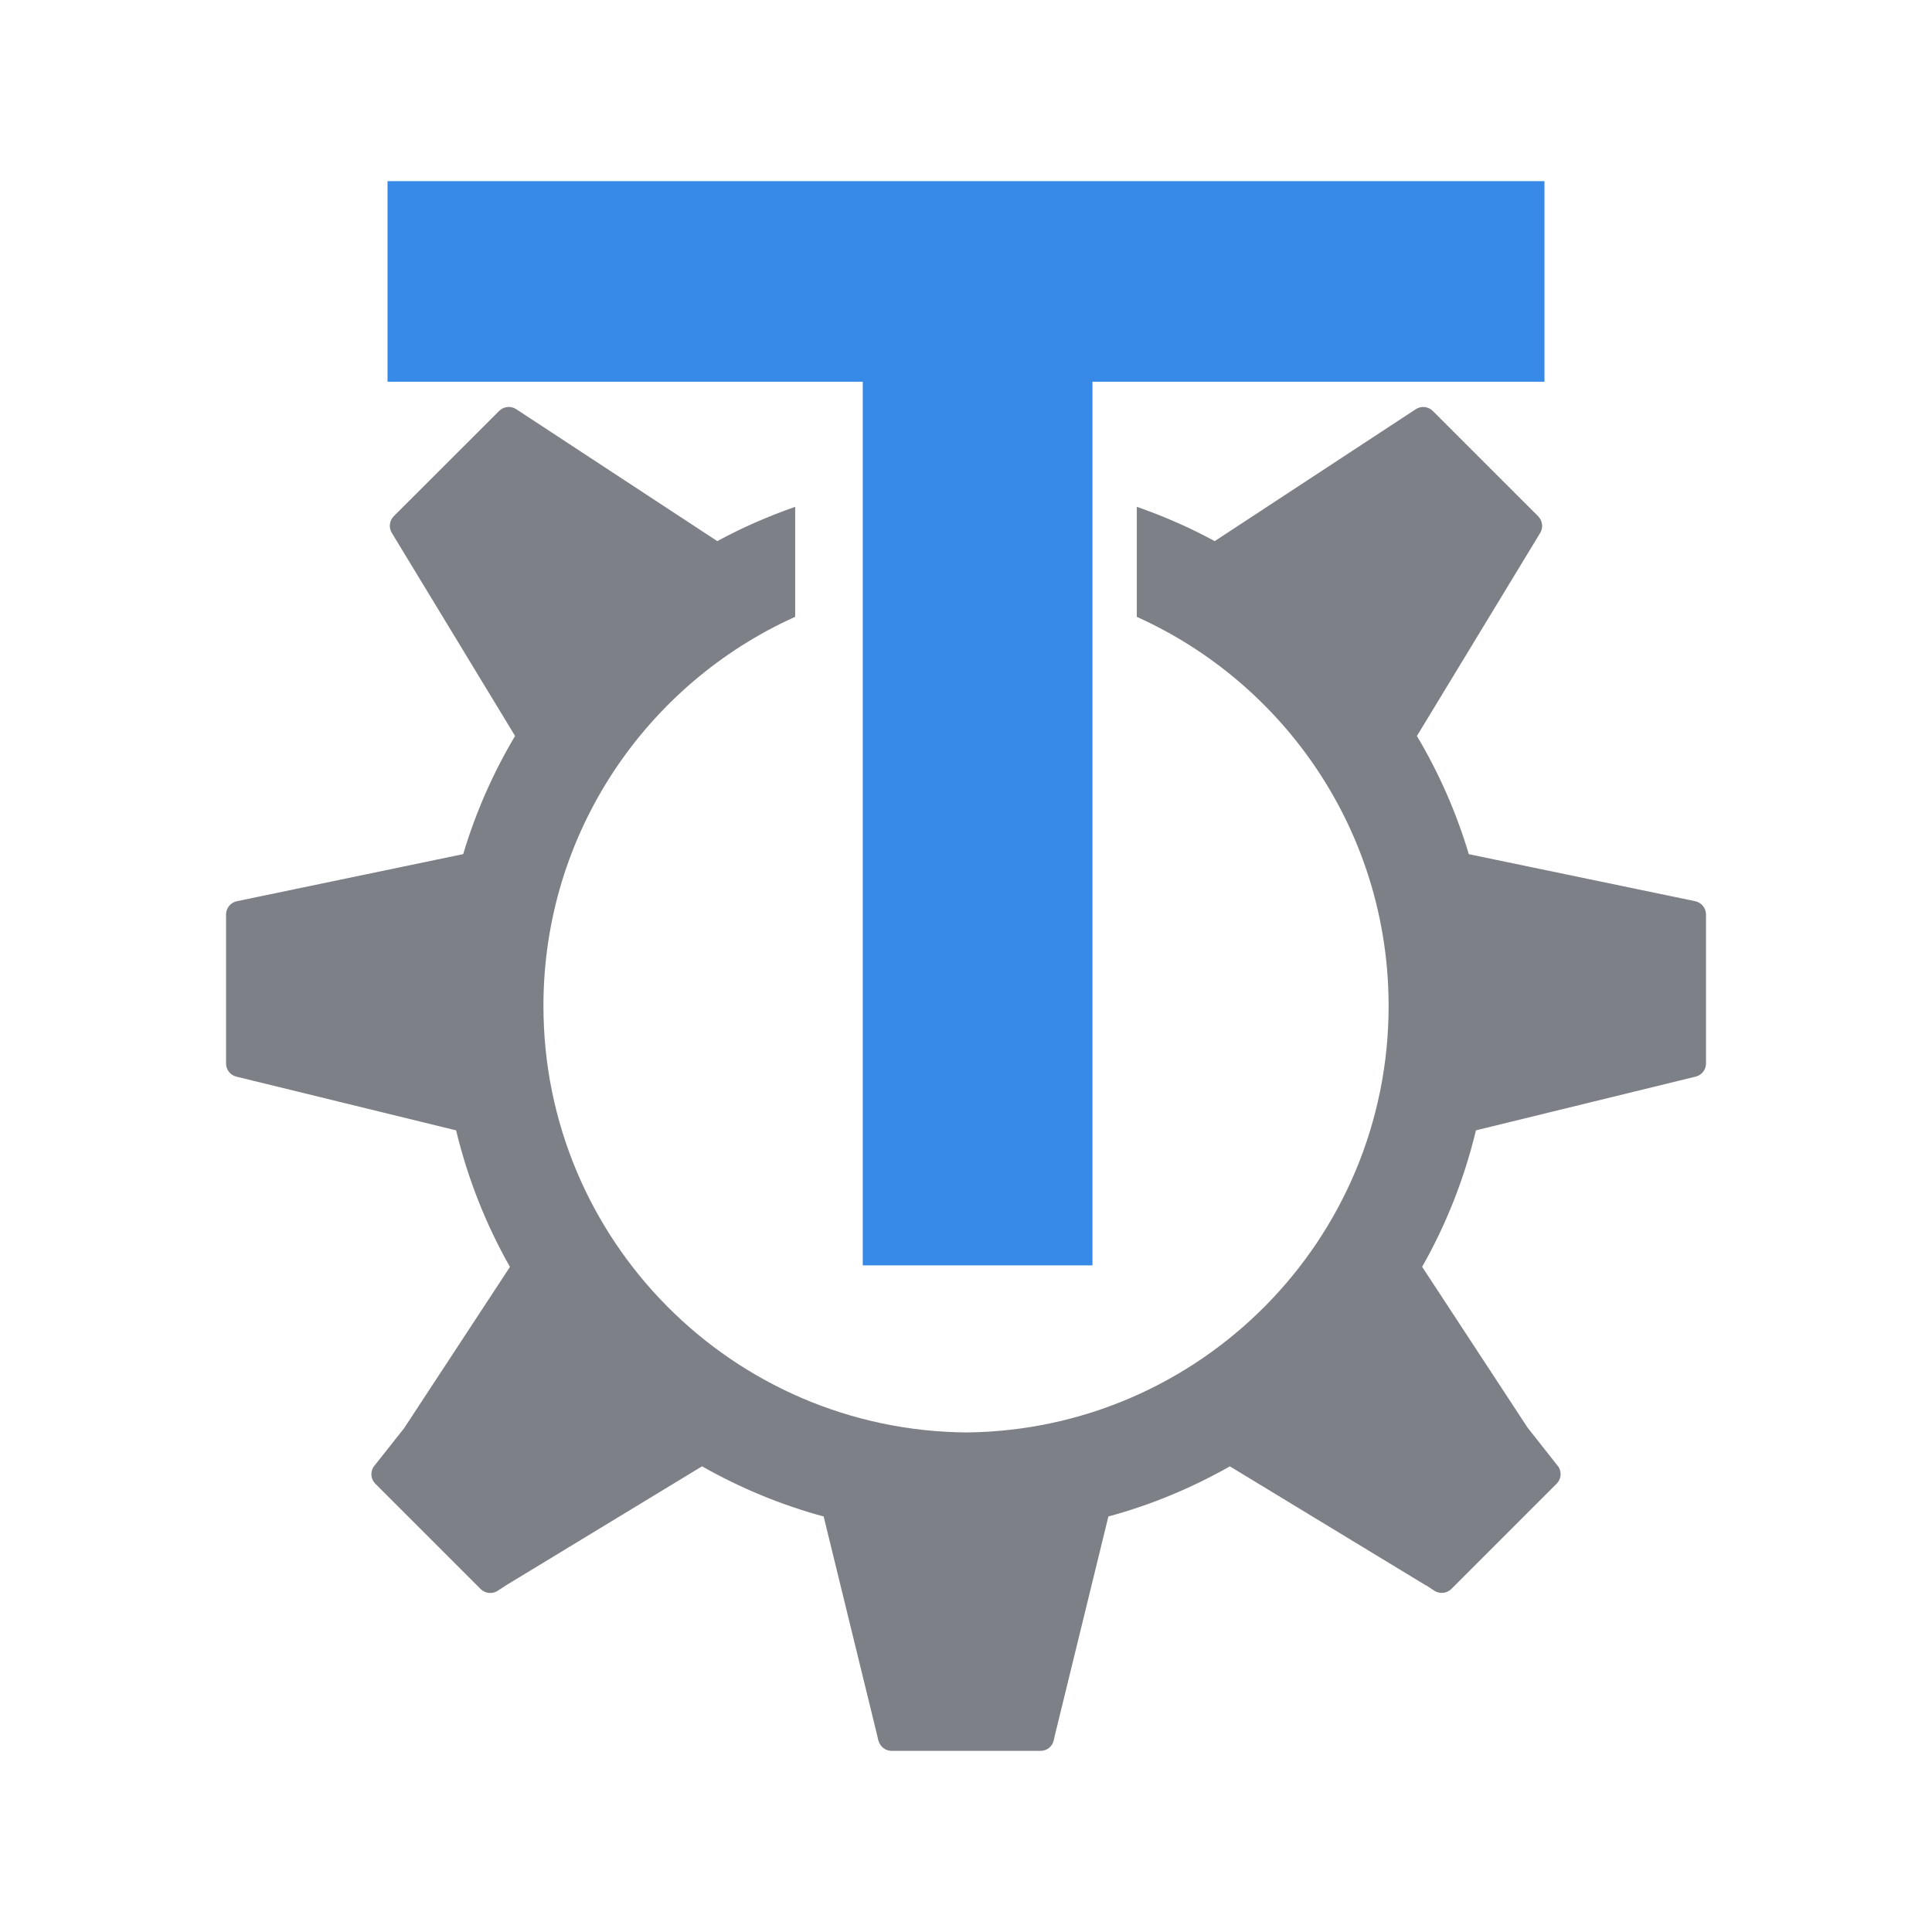
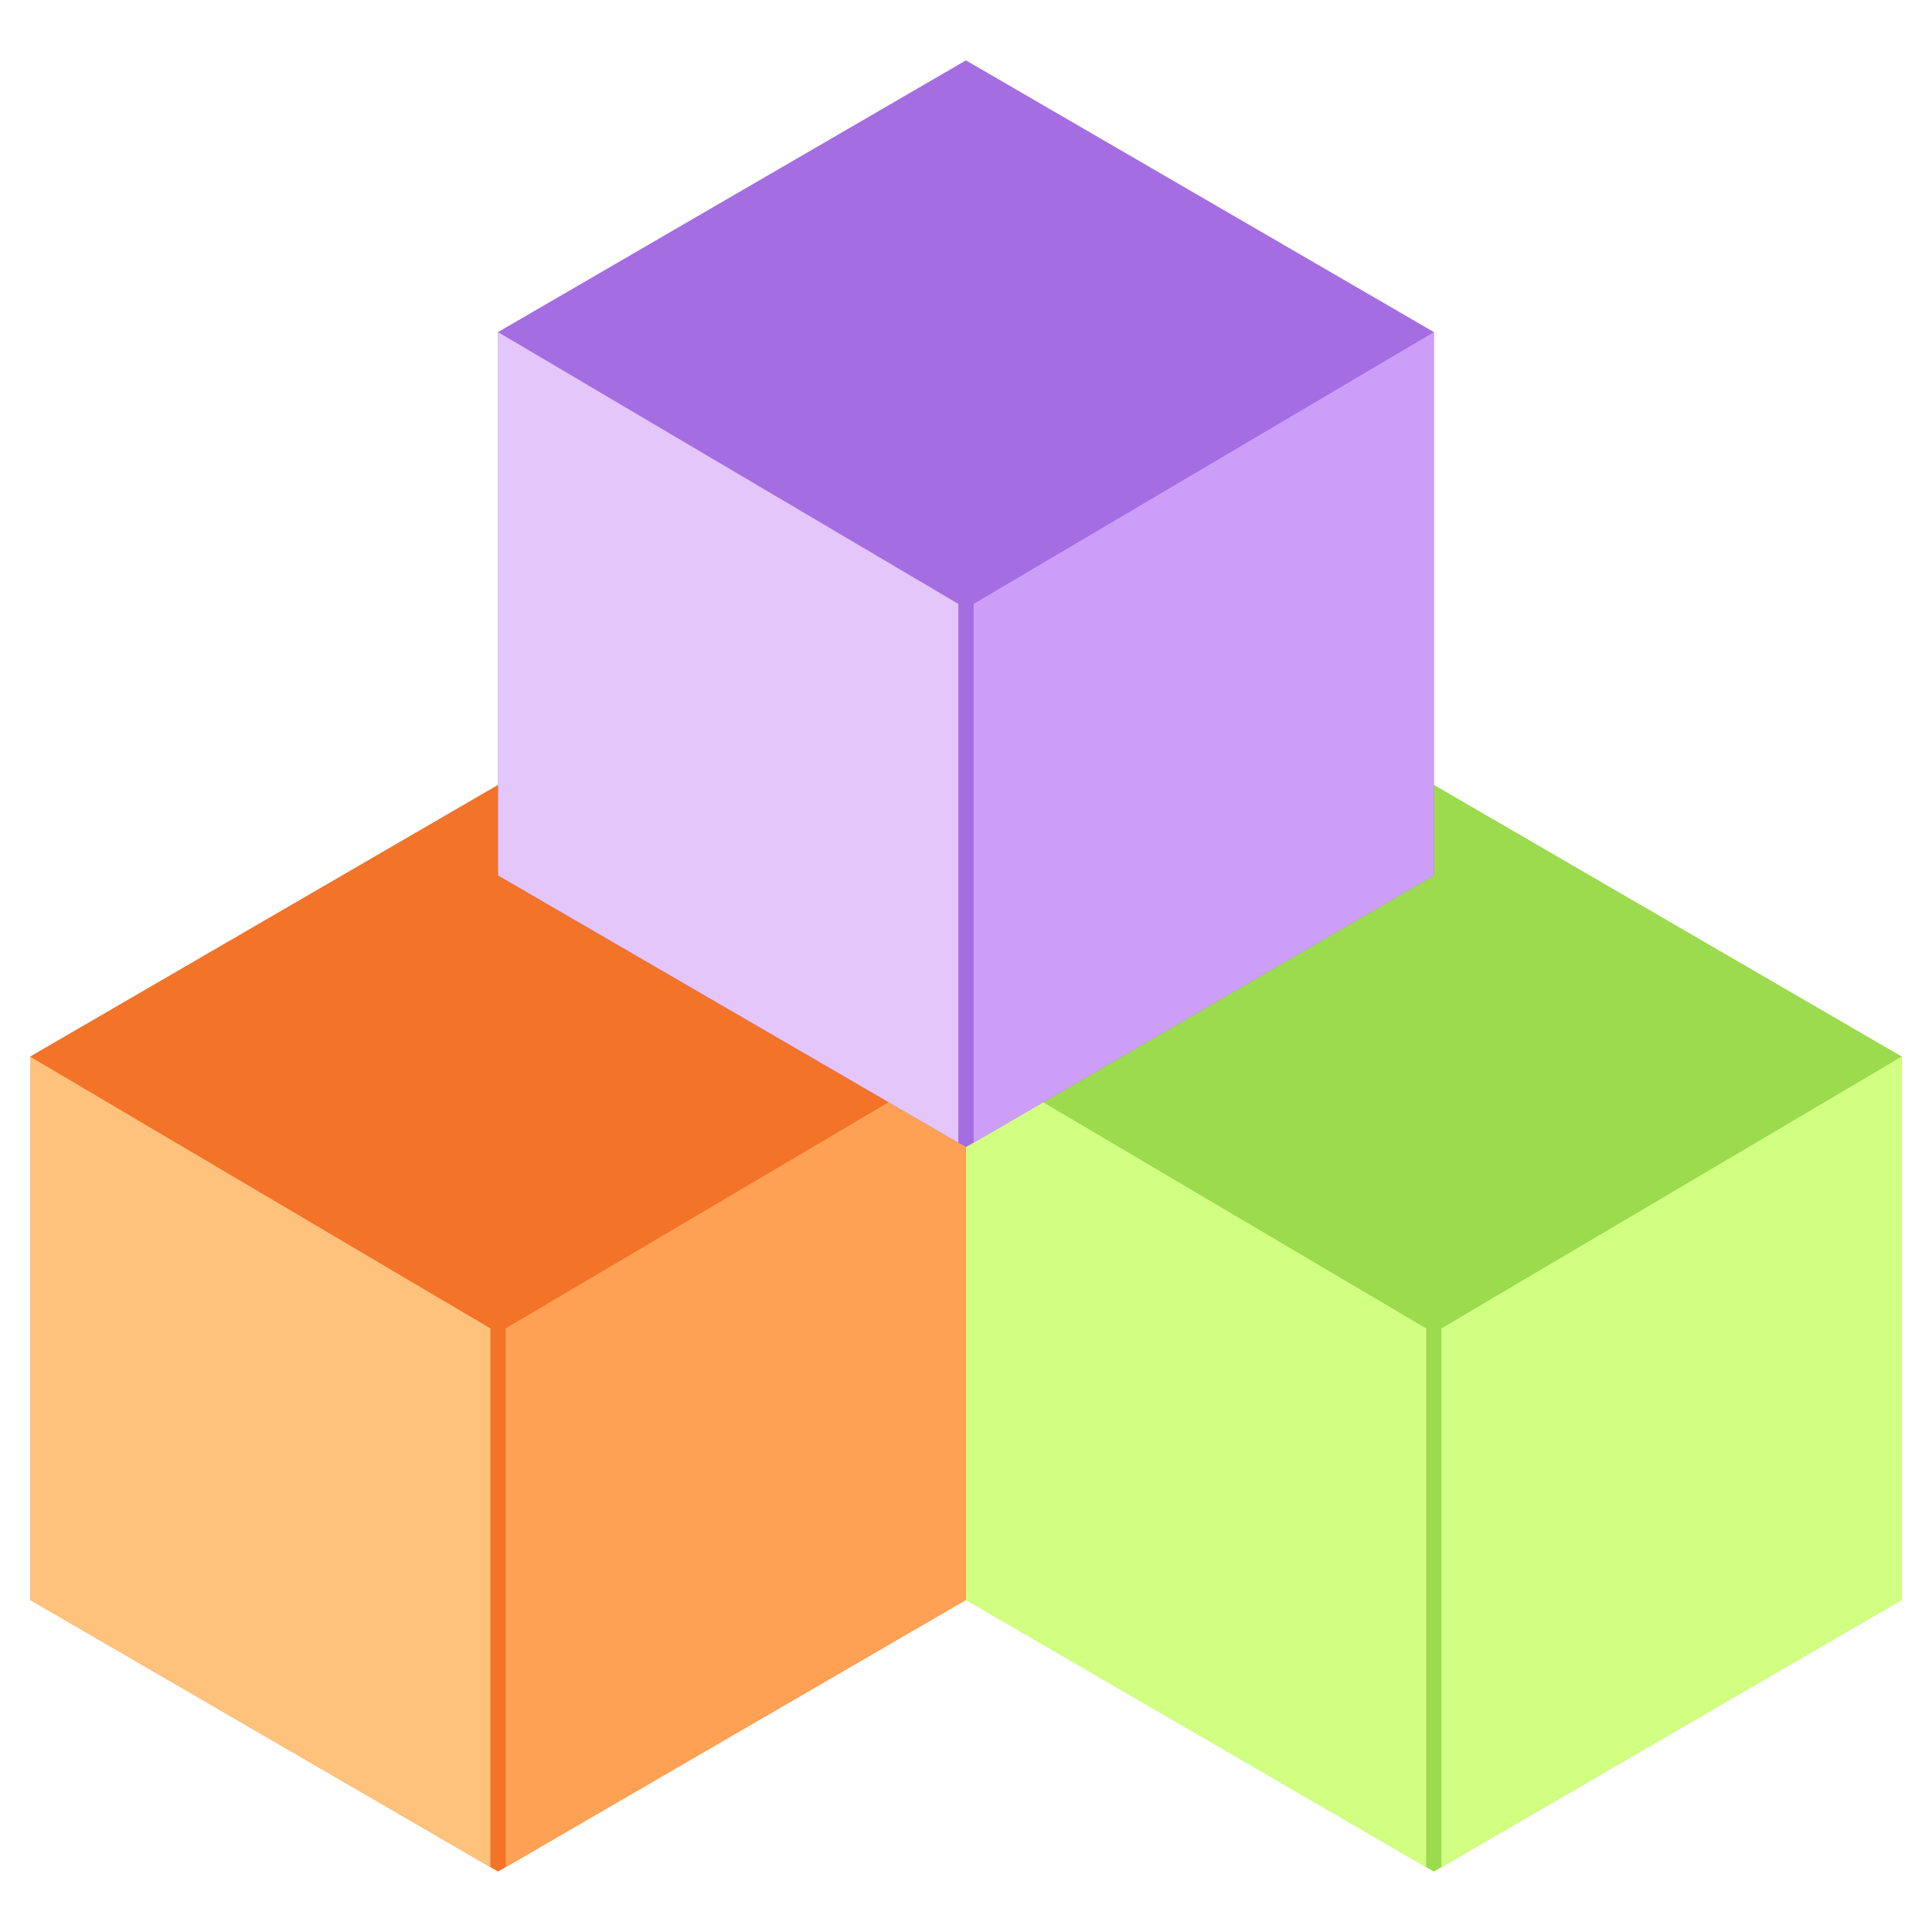
- <svg xmlns="http://www.w3.org/2000/svg" version="1.1" id="svg2" width="32" height="32" viewBox="0 0 32 32">
-   <defs id="defs6" />
-   <g id="g4585" transform="matrix(0.8913579,0,0,0.8913579,1.738231,1.738272)">
-     <path id="path5692_2_-3" d="m 7.477,5.613 v 6e-4 C 7.421,5.619 7.367,5.644 7.324,5.687 L 5.367,7.642 C 5.285,7.725 5.27,7.853 5.331,7.953 L 7.621,11.725 C 7.215,12.408 6.889,13.144 6.657,13.921 l -4.205,0.875 c -0.117,0.024 -0.202,0.128 -0.202,0.248 v 2.767 c 0,0.117 0.08,0.218 0.193,0.245 l 4.082,0.998 c 0.218,0.9 0.555,1.753 1.001,2.537 l -1.965,2.995 -0.573,0.725 c -0.061,0.1 -0.046,0.227 0.037,0.31 l 1.956,1.956 c 0.085,0.085 0.218,0.098 0.319,0.032 l 0.156,-0.103 c 0.002,-0.001 0.004,-0.001 0.006,-0.003 l 3.633,-2.206 c 0.704,0.399 1.461,0.716 2.26,0.932 l 1.003,4.102 0.01,0.05 c 6.5e-4,0.003 0.003,0.005 0.004,0.009 0.007,0.028 0.018,0.054 0.034,0.078 0.015,0.023 0.034,0.045 0.056,0.062 8.66e-4,6e-4 0.002,6e-4 0.003,0.002 0.021,0.016 0.044,0.029 0.07,0.038 0.026,0.009 0.052,0.014 0.081,0.014 8.67e-4,1.2e-5 0.002,5.99e-4 0.002,5.99e-4 h 2.767 c 0.119,-5e-6 0.223,-0.083 0.247,-0.201 l 0.013,-0.062 1.001,-4.093 c 0.798,-0.215 1.554,-0.533 2.257,-0.931 l 3.635,2.207 c 0.004,0.003 0.01,0.003 0.014,0.005 l 0.149,0.098 c 0.1,0.066 0.233,0.053 0.318,-0.032 l 1.956,-1.956 c 0.083,-0.083 0.098,-0.21 0.037,-0.31 l -0.577,-0.732 -1.959,-2.988 c 0.446,-0.784 0.783,-1.636 1,-2.536 l 4.082,-0.998 c 0.113,-0.027 0.193,-0.128 0.193,-0.245 v -2.767 c 0,-0.12 -0.085,-0.224 -0.202,-0.248 L 25.343,13.922 C 25.111,13.145 24.786,12.409 24.379,11.726 l 2.29,-3.772 c 0.061,-0.1 0.045,-0.228 -0.037,-0.311 L 24.676,5.688 c -0.042,-0.043 -0.097,-0.068 -0.153,-0.074 v -6e-4 c -0.056,-0.005 -0.115,0.007 -0.165,0.04 l -3.734,2.45 c -0.001,0.001 -0.002,0.001 -0.002,0.002 -0.461,-0.251 -0.946,-0.463 -1.448,-0.638 v 2.045 c 2.758,1.241 4.679,4.01 4.679,7.231 0,4.348 -3.501,7.876 -7.837,7.924 -4.351,-0.031 -7.868,-3.567 -7.868,-7.925 0,-3.22 1.921,-5.99 4.678,-7.231 v -2.044 c -0.502,0.176 -0.987,0.387 -1.448,0.638 -3.32e-4,-3.113e-4 -0.001,-0.001 -0.002,-0.002 L 7.642,5.653 C 7.591,5.62 7.534,5.607 7.477,5.613 Z" style="fill:#7e8087;fill-opacity:1;stroke-width:0.307" />
-     <path id="rect4544" d="M 5.251,1.416 V 5.143 H 14.082 V 21.563 h 4.268 V 5.143 h 8.399 V 1.416 Z" style="opacity:1;fill:#3689e6;fill-opacity:1;stroke:none;stroke-width:0.183;stroke-linecap:round;stroke-linejoin:miter;stroke-miterlimit:4;stroke-dasharray:none;stroke-opacity:1;paint-order:normal" />
+ <svg xmlns="http://www.w3.org/2000/svg" width="32" height="32" viewBox="0 0 8.467 8.467" version="1.1" id="svg5652">
+   <defs id="defs5646" />
+   <g id="layer1" transform="translate(-4.4504802e-7,-288.5333)">
+     <polygon points="576,187.061 540,124.708 576,62.354 648,62.354 684,124.708 648,187.061 " style="fill:#9bdb4d;stroke:none;stroke-width:9.138;stroke-miterlimit:4;stroke-dasharray:none;stroke-opacity:1" id="55-2" transform="matrix(0,0.03307292,-0.03288524,0,10.3849,274.1135)" />
+     <path style="fill:#d1ff82;stroke:none;stroke-width:0.148px;stroke-linecap:butt;stroke-linejoin:miter;stroke-opacity:1" d="m 4.233,295.545 2.017,1.171 v -2.361 l -2.017,-1.191 z" id="path6449-62-9" />
+     <path style="fill:#d1ff82;stroke:none;stroke-width:0.148px;stroke-linecap:butt;stroke-linejoin:miter;stroke-opacity:1" d="m 8.334,295.545 -2.017,1.171 v -2.361 l 2.017,-1.191 z" id="path6449-62-7-3" />
+     <polygon points="648,62.354 684,124.708 648,187.061 576,187.061 540,124.708 576,62.354 " style="fill:#f37329;stroke:none;stroke-width:9.138;stroke-miterlimit:4;stroke-dasharray:none;stroke-opacity:1" id="55-4" transform="matrix(0,0.03307292,-0.03288524,0,6.283855,274.1135)" />
+     <path style="fill:#ffc27d;stroke:none;stroke-width:0.148px;stroke-linecap:butt;stroke-linejoin:miter;stroke-opacity:1" d="m 0.132,295.545 2.017,1.171 v -2.361 l -2.017,-1.191 z" id="path6449-62-78" />
+     <path style="fill:#ffa154;stroke:none;stroke-width:0.148px;stroke-linecap:butt;stroke-linejoin:miter;stroke-opacity:1" d="m 4.233,295.545 -2.017,1.171 v -2.361 l 2.017,-1.191 z" id="path6449-62-7-4" />
+     <polygon points="684,124.708 648,187.061 576,187.061 540,124.708 576,62.354 648,62.354 " style="fill:#a56de2;stroke:none;stroke-width:9.138;stroke-miterlimit:4;stroke-dasharray:none;stroke-opacity:1" id="55" transform="matrix(0,0.03307292,-0.03288524,0,8.334378,270.9385)" />
+     <path style="fill:#e4c6fa;stroke:none;stroke-width:0.148px;stroke-linecap:butt;stroke-linejoin:miter;stroke-opacity:1" d="m 2.183,292.37 2.017,1.171 v -2.361 l -2.017,-1.191 z" id="path6449-62" />
+     <path style="fill:#cd9ef7;stroke:none;stroke-width:0.148px;stroke-linecap:butt;stroke-linejoin:miter;stroke-opacity:1" d="m 6.284,292.37 -2.017,1.171 v -2.361 l 2.017,-1.191 z" id="path6449-62-7" />
  </g>
</svg>
